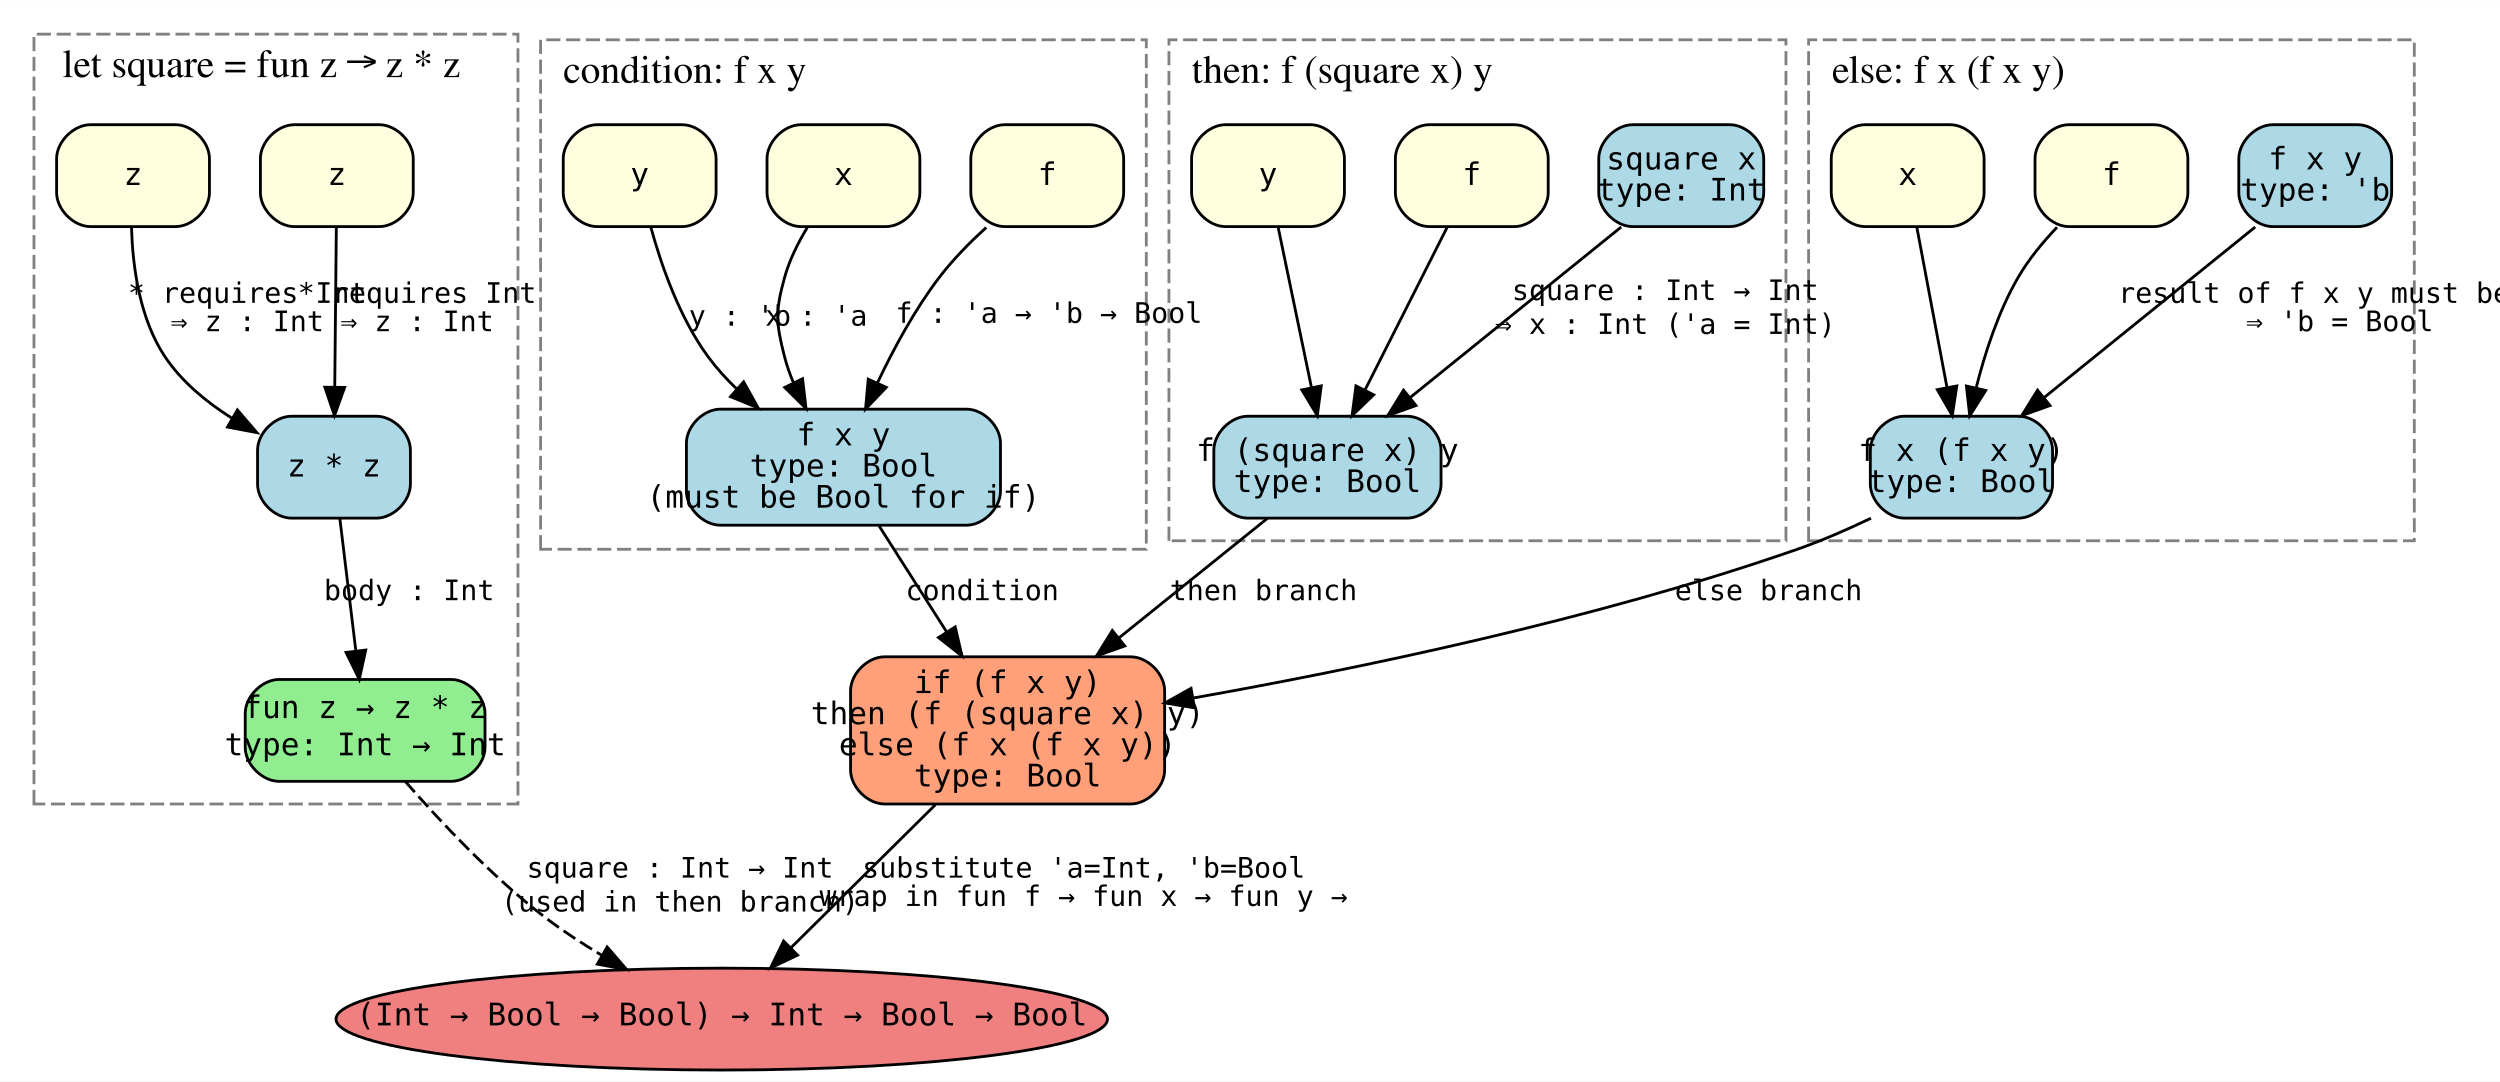
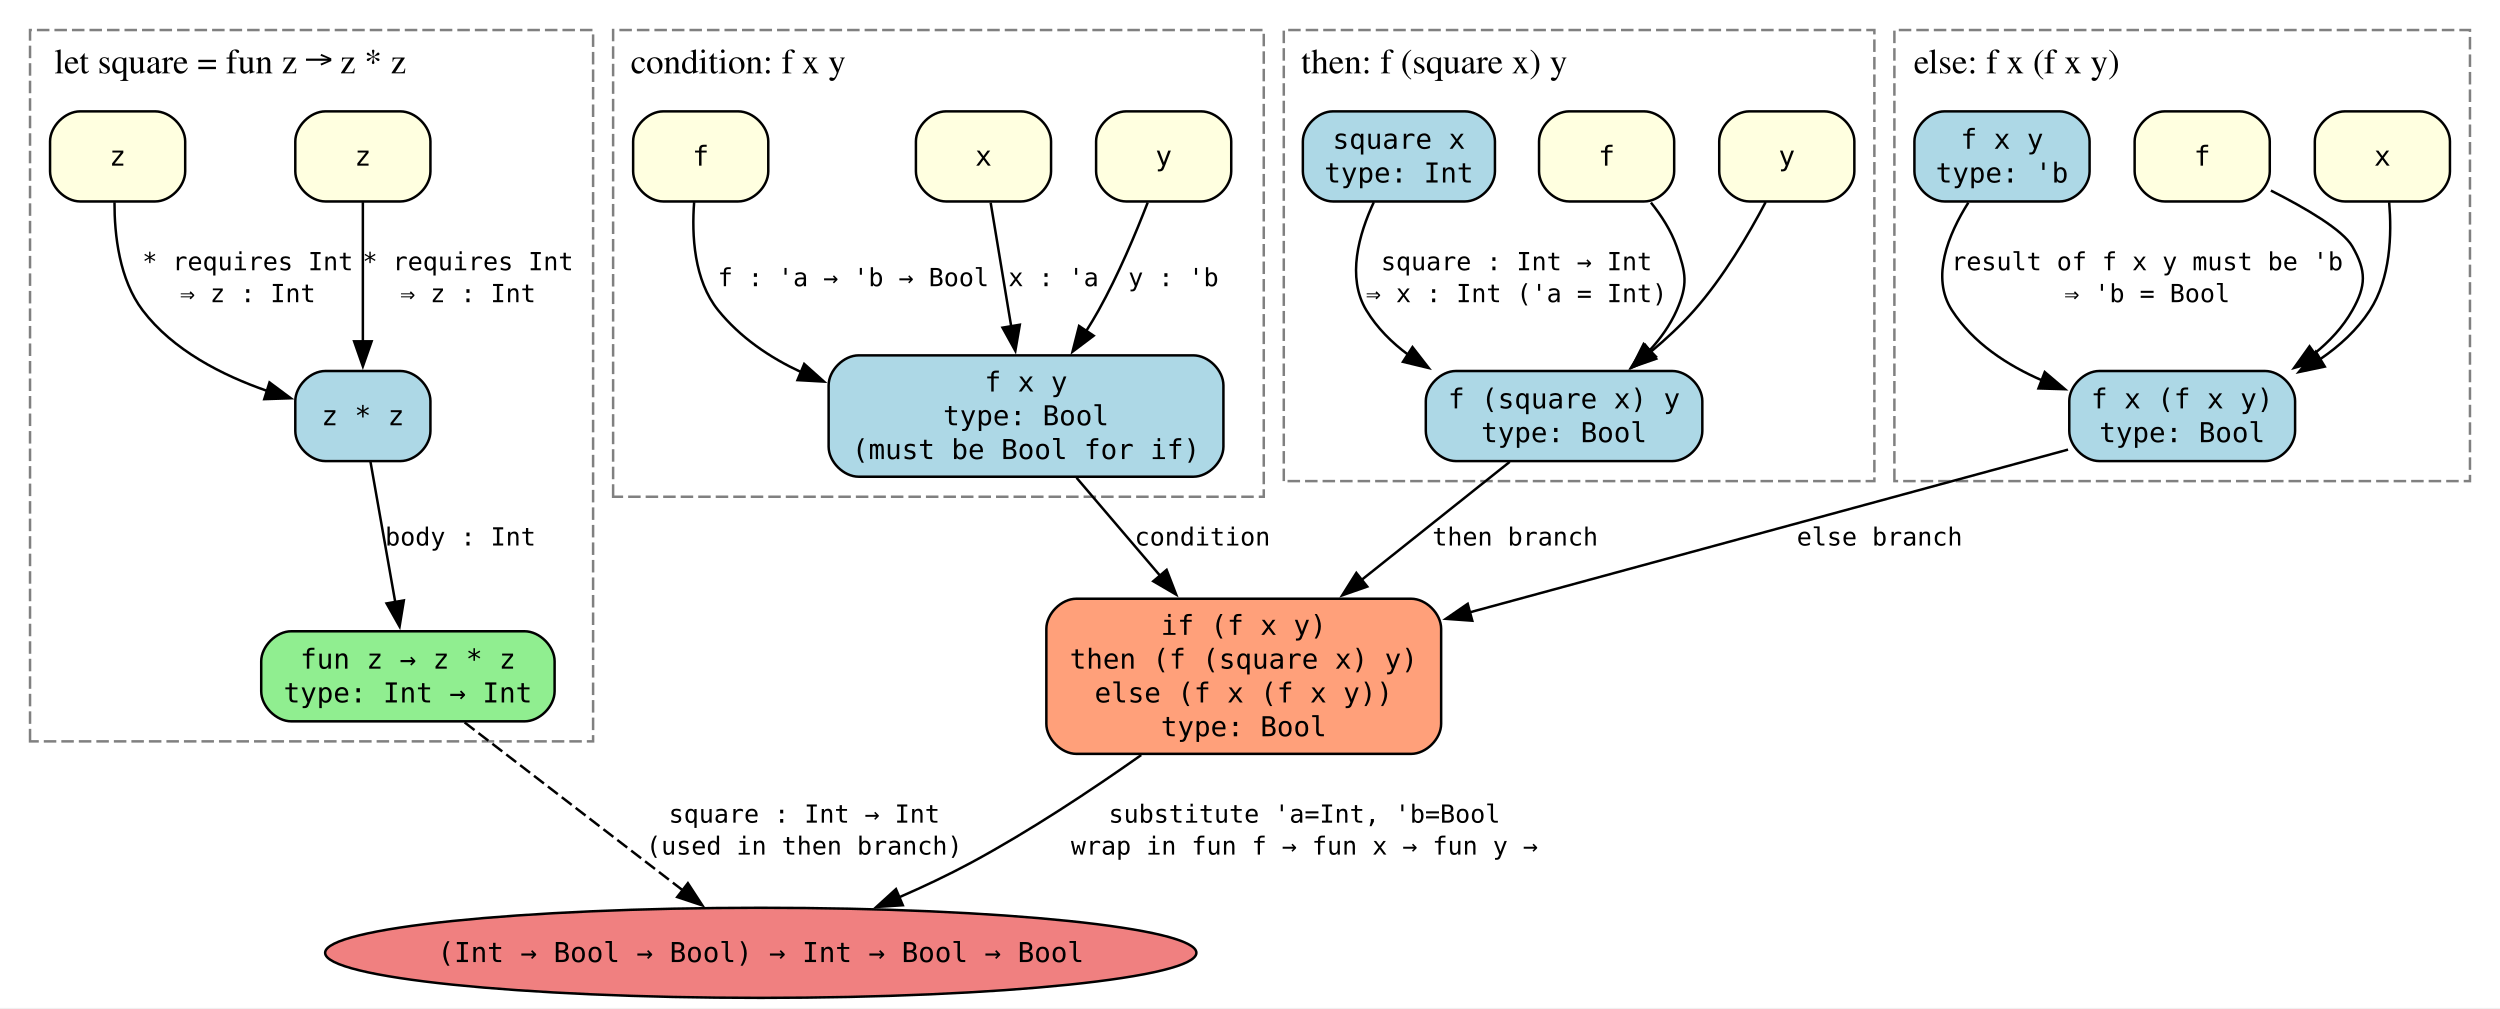
- <svg xmlns="http://www.w3.org/2000/svg" width="883pt" height="382pt" viewBox="0.00 0.00 883.28 382.00">
-   <g id="graph0" class="graph" transform="scale(1 1) rotate(0) translate(4 378)">
-     <polygon fill="white" stroke="none" points="-4,4 -4,-378 879.283,-378 879.283,4 -4,4" />
+ <svg xmlns="http://www.w3.org/2000/svg" width="999pt" height="403pt" viewBox="0.00 0.00 999.00 403.00">
+   <g id="graph0" class="graph" transform="scale(1 1) rotate(0) translate(4 398.75)">
+     <polygon fill="white" stroke="none" points="-4,4 -4,-398.75 995,-398.75 995,4 -4,4" />
    <g id="clust1" class="cluster">
-       <polygon fill="none" stroke="gray" stroke-dasharray="5,2" points="8,-94 8,-366 179,-366 179,-94 8,-94" />
-       <text text-anchor="middle" x="88.365" y="-350.8" font-family="Times,serif" font-size="14.00">let square = fun z → z * z</text>
+       <polygon fill="none" stroke="gray" stroke-dasharray="5,2" points="8,-102.5 8,-386.75 233,-386.75 233,-102.5 8,-102.5" />
+       <text xml:space="preserve" text-anchor="middle" x="88" y="-369.45" font-family="Times,serif" font-size="14.00">let square = fun z → z * z</text>
    </g>
    <g id="clust2" class="cluster">
-       <polygon fill="none" stroke="gray" stroke-dasharray="5,2" points="187,-184 187,-364 401,-364 401,-184 187,-184" />
-       <text text-anchor="middle" x="237.967" y="-348.8" font-family="Times,serif" font-size="14.00">condition: f x y</text>
+       <polygon fill="none" stroke="gray" stroke-dasharray="5,2" points="241,-200.25 241,-386.75 501,-386.75 501,-200.25 241,-200.25" />
+       <text xml:space="preserve" text-anchor="middle" x="291" y="-369.45" font-family="Times,serif" font-size="14.00">condition: f x y</text>
    </g>
    <g id="clust3" class="cluster">
-       <polygon fill="none" stroke="gray" stroke-dasharray="5,2" points="409,-187 409,-364 627,-364 627,-187 409,-187" />
-       <text text-anchor="middle" x="470.259" y="-348.8" font-family="Times,serif" font-size="14.00">then: f (square x) y</text>
+       <polygon fill="none" stroke="gray" stroke-dasharray="5,2" points="509,-206.5 509,-386.75 745,-386.75 745,-206.5 509,-206.5" />
+       <text xml:space="preserve" text-anchor="middle" x="569.12" y="-369.45" font-family="Times,serif" font-size="14.00">then: f (square x) y</text>
    </g>
    <g id="clust4" class="cluster">
-       <polygon fill="none" stroke="gray" stroke-dasharray="5,2" points="635,-187 635,-364 849,-364 849,-187 635,-187" />
-       <text text-anchor="middle" x="684.402" y="-348.8" font-family="Times,serif" font-size="14.00">else: f x (f x y)</text>
+       <polygon fill="none" stroke="gray" stroke-dasharray="5,2" points="753,-206.5 753,-386.75 983,-386.75 983,-206.5 753,-206.5" />
+       <text xml:space="preserve" text-anchor="middle" x="801.88" y="-369.45" font-family="Times,serif" font-size="14.00">else: f x (f x y)</text>
    </g>
    <g id="node1" class="node">
-       <path fill="#ffffe0" stroke="black" d="M130,-334C130,-334 100,-334 100,-334 94,-334 88,-328 88,-322 88,-322 88,-310 88,-310 88,-304 94,-298 100,-298 100,-298 130,-298 130,-298 136,-298 142,-304 142,-310 142,-310 142,-322 142,-322 142,-328 136,-334 130,-334" />
-       <text text-anchor="middle" x="115" y="-312.7" font-family="monospace" font-size="11.00">z</text>
+       <path fill="#ffffe0" stroke="black" d="M58,-354.25C58,-354.25 28,-354.25 28,-354.25 22,-354.25 16,-348.25 16,-342.25 16,-342.25 16,-330.25 16,-330.25 16,-324.25 22,-318.25 28,-318.25 28,-318.25 58,-318.25 58,-318.25 64,-318.25 70,-324.25 70,-330.25 70,-330.25 70,-342.25 70,-342.25 70,-348.25 64,-354.25 58,-354.25" />
+       <text xml:space="preserve" text-anchor="middle" x="43" y="-332.55" font-family="monospace" font-size="11.00">z</text>
    </g>
    <g id="node3" class="node">
-       <path fill="#add8e6" stroke="black" d="M129,-231C129,-231 99,-231 99,-231 93,-231 87,-225 87,-219 87,-219 87,-207 87,-207 87,-201 93,-195 99,-195 99,-195 129,-195 129,-195 135,-195 141,-201 141,-207 141,-207 141,-219 141,-219 141,-225 135,-231 129,-231" />
-       <text text-anchor="middle" x="114" y="-209.7" font-family="monospace" font-size="11.00">z * z</text>
+       <path fill="#add8e6" stroke="black" d="M156,-250.5C156,-250.5 126,-250.5 126,-250.5 120,-250.5 114,-244.5 114,-238.5 114,-238.5 114,-226.5 114,-226.5 114,-220.5 120,-214.5 126,-214.5 126,-214.5 156,-214.5 156,-214.5 162,-214.5 168,-220.5 168,-226.5 168,-226.5 168,-238.5 168,-238.5 168,-244.5 162,-250.5 156,-250.5" />
+       <text xml:space="preserve" text-anchor="middle" x="141" y="-228.8" font-family="monospace" font-size="11.00">z * z</text>
    </g>
    <g id="edge1" class="edge">
-       <path fill="none" stroke="black" d="M114.83,-297.867C114.677,-282.414 114.45,-259.416 114.271,-241.409" />
-       <polygon fill="black" stroke="black" points="117.769,-241.182 114.17,-231.217 110.77,-241.252 117.769,-241.182" />
-       <text text-anchor="middle" x="143.347" y="-271.05" font-family="monospace" font-size="10.00">* requires Int</text>
-       <text text-anchor="middle" x="143.347" y="-261.05" font-family="monospace" font-size="10.00">⇒ z : Int</text>
+       <path fill="none" stroke="black" d="M41.75,-317.93C41.71,-304.83 43.68,-287.06 53,-274.75 65.09,-258.78 84.88,-248.76 102.64,-242.59" />
+       <polygon fill="black" stroke="black" points="103.69,-245.93 112.19,-239.61 101.6,-239.25 103.69,-245.93" />
+       <text xml:space="preserve" text-anchor="middle" x="95" y="-290.75" font-family="monospace" font-size="10.00">* requires Int</text>
+       <text xml:space="preserve" text-anchor="middle" x="95" y="-278" font-family="monospace" font-size="10.00">⇒ z : Int</text>
    </g>
    <g id="node2" class="node">
-       <path fill="#ffffe0" stroke="black" d="M58,-334C58,-334 28,-334 28,-334 22,-334 16,-328 16,-322 16,-322 16,-310 16,-310 16,-304 22,-298 28,-298 28,-298 58,-298 58,-298 64,-298 70,-304 70,-310 70,-310 70,-322 70,-322 70,-328 64,-334 58,-334" />
-       <text text-anchor="middle" x="43" y="-312.7" font-family="monospace" font-size="11.00">z</text>
+       <path fill="#ffffe0" stroke="black" d="M156,-354.25C156,-354.25 126,-354.25 126,-354.25 120,-354.25 114,-348.25 114,-342.25 114,-342.25 114,-330.25 114,-330.25 114,-324.25 120,-318.25 126,-318.25 126,-318.25 156,-318.25 156,-318.25 162,-318.25 168,-324.25 168,-330.25 168,-330.25 168,-342.25 168,-342.25 168,-348.25 162,-354.25 156,-354.25" />
+       <text xml:space="preserve" text-anchor="middle" x="141" y="-332.55" font-family="monospace" font-size="11.00">z</text>
    </g>
    <g id="edge2" class="edge">
-       <path fill="none" stroke="black" d="M42.455,-297.841C42.83,-284.326 45.208,-265.567 54.306,-252 60.207,-243.2 68.908,-236.016 77.852,-230.358" />
-       <polygon fill="black" stroke="black" points="79.87,-233.235 86.783,-225.206 76.372,-227.172 79.87,-233.235" />
-       <text text-anchor="middle" x="83.347" y="-271.05" font-family="monospace" font-size="10.00">* requires Int</text>
-       <text text-anchor="middle" x="83.347" y="-261.05" font-family="monospace" font-size="10.00">⇒ z : Int</text>
+       <path fill="none" stroke="black" d="M141,-317.99C141,-302.71 141,-280.12 141,-262.14" />
+       <polygon fill="black" stroke="black" points="144.5,-262.36 141,-252.36 137.5,-262.36 144.5,-262.36" />
+       <text xml:space="preserve" text-anchor="middle" x="183" y="-290.75" font-family="monospace" font-size="10.00">* requires Int</text>
+       <text xml:space="preserve" text-anchor="middle" x="183" y="-278" font-family="monospace" font-size="10.00">⇒ z : Int</text>
    </g>
    <g id="node4" class="node">
-       <path fill="#90ee90" stroke="black" d="M155.358,-138C155.358,-138 94.642,-138 94.642,-138 88.642,-138 82.642,-132 82.642,-126 82.642,-126 82.642,-114 82.642,-114 82.642,-108 88.642,-102 94.642,-102 94.642,-102 155.358,-102 155.358,-102 161.358,-102 167.358,-108 167.358,-114 167.358,-114 167.358,-126 167.358,-126 167.358,-132 161.358,-138 155.358,-138" />
-       <text text-anchor="middle" x="125" y="-124.365" font-family="monospace" font-size="11.00">fun z → z * z</text>
-       <text text-anchor="middle" x="125" y="-111.2" font-family="monospace" font-size="11.00">type: Int → Int</text>
+       <path fill="#90ee90" stroke="black" d="M205.62,-146.5C205.62,-146.5 112.38,-146.5 112.38,-146.5 106.38,-146.5 100.38,-140.5 100.38,-134.5 100.38,-134.5 100.38,-122.5 100.38,-122.5 100.38,-116.5 106.38,-110.5 112.38,-110.5 112.38,-110.5 205.62,-110.5 205.62,-110.5 211.62,-110.5 217.62,-116.5 217.62,-122.5 217.62,-122.5 217.62,-134.5 217.62,-134.5 217.62,-140.5 211.62,-146.5 205.62,-146.5" />
+       <text xml:space="preserve" text-anchor="middle" x="159" y="-131.55" font-family="monospace" font-size="11.00">fun z → z * z</text>
+       <text xml:space="preserve" text-anchor="middle" x="159" y="-118.05" font-family="monospace" font-size="11.00">type: Int → Int</text>
    </g>
    <g id="edge3" class="edge">
-       <path fill="none" stroke="black" d="M116.069,-194.884C117.652,-181.792 119.865,-163.48 121.692,-148.363" />
-       <polygon fill="black" stroke="black" points="125.215,-148.387 122.94,-138.04 118.265,-147.547 125.215,-148.387" />
-       <text text-anchor="middle" x="140.569" y="-166" font-family="monospace" font-size="10.00">body : Int</text>
+       <path fill="none" stroke="black" d="M144.05,-214.2C146.76,-198.88 150.75,-176.24 153.93,-158.21" />
+       <polygon fill="black" stroke="black" points="157.38,-158.83 155.67,-148.38 150.48,-157.62 157.38,-158.83" />
+       <text xml:space="preserve" text-anchor="middle" x="180" y="-180.75" font-family="monospace" font-size="10.00">body : Int</text>
    </g>
    <g id="node18" class="node">
-       <ellipse fill="#f08080" stroke="black" cx="251" cy="-18" rx="136.283" ry="18" />
-       <text text-anchor="middle" x="251" y="-15.782" font-family="monospace" font-size="11.00">(Int → Bool → Bool) → Int → Bool → Bool</text>
+       <ellipse fill="#f08080" stroke="black" cx="300" cy="-18" rx="174.08" ry="18" />
+       <text xml:space="preserve" text-anchor="middle" x="300" y="-14.3" font-family="monospace" font-size="11.00">(Int → Bool → Bool) → Int → Bool → Bool</text>
    </g>
    <g id="edge16" class="edge">
-       <path fill="none" stroke="black" stroke-dasharray="5,2" d="M139.227,-101.919C151.39,-87.97 169.839,-68.296 188.498,-54 194.745,-49.214 201.723,-44.655 208.688,-40.504" />
-       <polygon fill="black" stroke="black" points="210.517,-43.49 217.449,-35.477 207.033,-37.418 210.517,-43.49" />
-       <text text-anchor="middle" x="236.251" y="-67.984" font-family="monospace" font-size="10.00">square : Int → Int</text>
-       <text text-anchor="middle" x="236.251" y="-56.016" font-family="monospace" font-size="10.00">(used in then branch)</text>
+       <path fill="none" stroke="black" stroke-dasharray="5,2" d="M181.65,-110.07C205.33,-91.85 242.64,-63.14 269.03,-42.83" />
+       <polygon fill="black" stroke="black" points="270.88,-45.83 276.67,-36.95 266.61,-40.28 270.88,-45.83" />
+       <text xml:space="preserve" text-anchor="middle" x="317.39" y="-70" font-family="monospace" font-size="10.00">square : Int → Int</text>
+       <text xml:space="preserve" text-anchor="middle" x="317.39" y="-57.25" font-family="monospace" font-size="10.00">(used in then branch)</text>
    </g>
    <g id="node5" class="node">
-       <path fill="#ffffe0" stroke="black" d="M381,-334C381,-334 351,-334 351,-334 345,-334 339,-328 339,-322 339,-322 339,-310 339,-310 339,-304 345,-298 351,-298 351,-298 381,-298 381,-298 387,-298 393,-304 393,-310 393,-310 393,-322 393,-322 393,-328 387,-334 381,-334" />
-       <text text-anchor="middle" x="366" y="-312.7" font-family="monospace" font-size="11.00">f</text>
+       <path fill="#ffffe0" stroke="black" d="M291,-354.25C291,-354.25 261,-354.25 261,-354.25 255,-354.25 249,-348.25 249,-342.25 249,-342.25 249,-330.25 249,-330.25 249,-324.25 255,-318.25 261,-318.25 261,-318.25 291,-318.25 291,-318.25 297,-318.25 303,-324.25 303,-330.25 303,-330.25 303,-342.25 303,-342.25 303,-348.25 297,-354.25 291,-354.25" />
+       <text xml:space="preserve" text-anchor="middle" x="276" y="-332.55" font-family="monospace" font-size="11.00">f</text>
    </g>
    <g id="node8" class="node">
-       <path fill="#add8e6" stroke="black" d="M337.482,-233.5C337.482,-233.5 250.518,-233.5 250.518,-233.5 244.518,-233.5 238.518,-227.5 238.518,-221.5 238.518,-221.5 238.518,-204.5 238.518,-204.5 238.518,-198.5 244.518,-192.5 250.518,-192.5 250.518,-192.5 337.482,-192.5 337.482,-192.5 343.482,-192.5 349.482,-198.5 349.482,-204.5 349.482,-204.5 349.482,-221.5 349.482,-221.5 349.482,-227.5 343.482,-233.5 337.482,-233.5" />
-       <text text-anchor="middle" x="294" y="-220.7" font-family="monospace" font-size="11.00">f x y</text>
-       <text text-anchor="middle" x="294" y="-209.7" font-family="monospace" font-size="11.00">type: Bool</text>
-       <text text-anchor="middle" x="294" y="-198.7" font-family="monospace" font-size="11.00">(must be Bool for if)</text>
+       <path fill="#add8e6" stroke="black" d="M472.88,-256.75C472.88,-256.75 339.12,-256.75 339.12,-256.75 333.12,-256.75 327.12,-250.75 327.12,-244.75 327.12,-244.75 327.12,-220.25 327.12,-220.25 327.12,-214.25 333.12,-208.25 339.12,-208.25 339.12,-208.25 472.88,-208.25 472.88,-208.25 478.88,-208.25 484.88,-214.25 484.88,-220.25 484.88,-220.25 484.88,-244.75 484.88,-244.75 484.88,-250.75 478.88,-256.75 472.88,-256.75" />
+       <text xml:space="preserve" text-anchor="middle" x="406" y="-242.3" font-family="monospace" font-size="11.00">f x y</text>
+       <text xml:space="preserve" text-anchor="middle" x="406" y="-228.8" font-family="monospace" font-size="11.00">type: Bool</text>
+       <text xml:space="preserve" text-anchor="middle" x="406" y="-215.3" font-family="monospace" font-size="11.00">(must be Bool for if)</text>
    </g>
    <g id="edge4" class="edge">
-       <path fill="none" stroke="black" d="M344.448,-297.696C338.625,-292.397 332.614,-286.294 327.817,-280 319.197,-268.688 311.719,-254.849 306.003,-242.77" />
-       <polygon fill="black" stroke="black" points="309.133,-241.197 301.808,-233.542 302.76,-244.094 309.133,-241.197" />
-       <text text-anchor="middle" x="366.591" y="-263.984" font-family="monospace" font-size="10.00">f : 'a → 'b → Bool</text>
+       <path fill="none" stroke="black" d="M273.38,-317.98C272.37,-304.73 273.28,-286.74 283,-274.75 291.79,-263.91 303.52,-255.9 316.26,-249.99" />
+       <polygon fill="black" stroke="black" points="317.36,-253.32 325.26,-246.26 314.68,-246.86 317.36,-253.32" />
+       <text xml:space="preserve" text-anchor="middle" x="337" y="-284.38" font-family="monospace" font-size="10.00">f : 'a → 'b → Bool</text>
    </g>
    <g id="node6" class="node">
-       <path fill="#ffffe0" stroke="black" d="M309,-334C309,-334 279,-334 279,-334 273,-334 267,-328 267,-322 267,-322 267,-310 267,-310 267,-304 273,-298 279,-298 279,-298 309,-298 309,-298 315,-298 321,-304 321,-310 321,-310 321,-322 321,-322 321,-328 315,-334 309,-334" />
-       <text text-anchor="middle" x="294" y="-312.7" font-family="monospace" font-size="11.00">x</text>
+       <path fill="#ffffe0" stroke="black" d="M404,-354.25C404,-354.25 374,-354.25 374,-354.25 368,-354.25 362,-348.25 362,-342.25 362,-342.25 362,-330.25 362,-330.25 362,-324.25 368,-318.25 374,-318.25 374,-318.25 404,-318.25 404,-318.25 410,-318.25 416,-324.25 416,-330.25 416,-330.25 416,-342.25 416,-342.25 416,-348.25 410,-354.25 404,-354.25" />
+       <text xml:space="preserve" text-anchor="middle" x="389" y="-332.55" font-family="monospace" font-size="11.00">x</text>
    </g>
    <g id="edge5" class="edge">
-       <path fill="none" stroke="black" d="M281.227,-297.674C277.952,-292.282 274.88,-286.135 273.194,-280 269.897,-268 270.11,-264.056 273.194,-252 273.971,-248.965 275.046,-245.911 276.301,-242.925" />
-       <polygon fill="black" stroke="black" points="279.549,-244.249 280.782,-233.726 273.256,-241.183 279.549,-244.249" />
-       <text text-anchor="middle" x="284.403" y="-263" font-family="monospace" font-size="10.00">x : 'a</text>
+       <path fill="none" stroke="black" d="M391.87,-317.77C393.86,-305.69 396.57,-289.24 399,-274.75 399.36,-272.6 399.73,-270.39 400.11,-268.16" />
+       <polygon fill="black" stroke="black" points="403.52,-268.99 401.73,-258.55 396.61,-267.82 403.52,-268.99" />
+       <text xml:space="preserve" text-anchor="middle" x="417" y="-284.38" font-family="monospace" font-size="10.00">x : 'a</text>
    </g>
    <g id="node7" class="node">
-       <path fill="#ffffe0" stroke="black" d="M237,-334C237,-334 207,-334 207,-334 201,-334 195,-328 195,-322 195,-322 195,-310 195,-310 195,-304 201,-298 207,-298 207,-298 237,-298 237,-298 243,-298 249,-304 249,-310 249,-310 249,-322 249,-322 249,-328 243,-334 237,-334" />
-       <text text-anchor="middle" x="222" y="-312.7" font-family="monospace" font-size="11.00">y</text>
+       <path fill="#ffffe0" stroke="black" d="M476,-354.25C476,-354.25 446,-354.25 446,-354.25 440,-354.25 434,-348.25 434,-342.25 434,-342.25 434,-330.25 434,-330.25 434,-324.25 440,-318.25 446,-318.25 446,-318.25 476,-318.25 476,-318.25 482,-318.25 488,-324.25 488,-330.25 488,-330.25 488,-342.25 488,-342.25 488,-348.25 482,-354.25 476,-354.25" />
+       <text xml:space="preserve" text-anchor="middle" x="461" y="-332.55" font-family="monospace" font-size="11.00">y</text>
    </g>
    <g id="edge6" class="edge">
-       <path fill="none" stroke="black" d="M225.958,-297.74C229.63,-284.344 236.076,-265.792 246.194,-252 249.099,-248.041 252.517,-244.271 256.168,-240.75" />
-       <polygon fill="black" stroke="black" points="258.738,-243.149 263.899,-233.896 254.094,-237.911 258.738,-243.149" />
-       <text text-anchor="middle" x="257.403" y="-263" font-family="monospace" font-size="10.00">y : 'b</text>
+       <path fill="none" stroke="black" d="M454.63,-317.85C449.85,-305.51 442.8,-288.72 435,-274.75 433.44,-271.96 431.73,-269.12 429.95,-266.31" />
+       <polygon fill="black" stroke="black" points="433.02,-264.6 424.57,-258.21 427.19,-268.48 433.02,-264.6" />
+       <text xml:space="preserve" text-anchor="middle" x="464.91" y="-284.38" font-family="monospace" font-size="10.00">y : 'b</text>
    </g>
    <g id="node17" class="node">
-       <path fill="#ffa07a" stroke="black" d="M395.482,-146C395.482,-146 308.518,-146 308.518,-146 302.518,-146 296.518,-140 296.518,-134 296.518,-134 296.518,-106 296.518,-106 296.518,-100 302.518,-94 308.518,-94 308.518,-94 395.482,-94 395.482,-94 401.482,-94 407.482,-100 407.482,-106 407.482,-106 407.482,-134 407.482,-134 407.482,-140 401.482,-146 395.482,-146" />
-       <text text-anchor="middle" x="352" y="-133.2" font-family="monospace" font-size="11.00">if (f x y)</text>
-       <text text-anchor="middle" x="352" y="-122.2" font-family="monospace" font-size="11.00">then (f (square x) y)</text>
-       <text text-anchor="middle" x="352" y="-111.2" font-family="monospace" font-size="11.00">else (f x (f x y))</text>
-       <text text-anchor="middle" x="352" y="-100.2" font-family="monospace" font-size="11.00">type: Bool</text>
+       <path fill="#ffa07a" stroke="black" d="M559.88,-159.5C559.88,-159.5 426.12,-159.5 426.12,-159.5 420.12,-159.5 414.12,-153.5 414.12,-147.5 414.12,-147.5 414.12,-109.5 414.12,-109.5 414.12,-103.5 420.12,-97.5 426.12,-97.5 426.12,-97.5 559.88,-97.5 559.88,-97.5 565.88,-97.5 571.88,-103.5 571.88,-109.5 571.88,-109.5 571.88,-147.5 571.88,-147.5 571.88,-153.5 565.88,-159.5 559.88,-159.5" />
+       <text xml:space="preserve" text-anchor="middle" x="493" y="-145.05" font-family="monospace" font-size="11.00">if (f x y)</text>
+       <text xml:space="preserve" text-anchor="middle" x="493" y="-131.55" font-family="monospace" font-size="11.00">then (f (square x) y)</text>
+       <text xml:space="preserve" text-anchor="middle" x="493" y="-118.05" font-family="monospace" font-size="11.00">else (f x (f x y))</text>
+       <text xml:space="preserve" text-anchor="middle" x="493" y="-104.55" font-family="monospace" font-size="11.00">type: Bool</text>
    </g>
    <g id="edge13" class="edge">
-       <path fill="none" stroke="black" d="M306.585,-192.254C313.569,-181.297 322.447,-167.367 330.498,-154.737" />
-       <polygon fill="black" stroke="black" points="333.482,-156.566 335.905,-146.252 327.579,-152.804 333.482,-156.566" />
-       <text text-anchor="middle" x="343.015" y="-166" font-family="monospace" font-size="10.00">condition</text>
+       <path fill="none" stroke="black" d="M426.18,-207.84C436.14,-196.16 448.43,-181.76 459.73,-168.5" />
+       <polygon fill="black" stroke="black" points="462.18,-171.03 466,-161.15 456.85,-166.49 462.18,-171.03" />
+       <text xml:space="preserve" text-anchor="middle" x="476.5" y="-180.75" font-family="monospace" font-size="10.00">condition</text>
    </g>
    <g id="node9" class="node">
-       <path fill="#add8e6" stroke="black" d="M607.143,-334C607.143,-334 572.857,-334 572.857,-334 566.857,-334 560.857,-328 560.857,-322 560.857,-322 560.857,-310 560.857,-310 560.857,-304 566.857,-298 572.857,-298 572.857,-298 607.143,-298 607.143,-298 613.143,-298 619.143,-304 619.143,-310 619.143,-310 619.143,-322 619.143,-322 619.143,-328 613.143,-334 607.143,-334" />
-       <text text-anchor="middle" x="590" y="-318.2" font-family="monospace" font-size="11.00">square x</text>
-       <text text-anchor="middle" x="590" y="-307.2" font-family="monospace" font-size="11.00">type: Int</text>
+       <path fill="#add8e6" stroke="black" d="M581.38,-354.25C581.38,-354.25 528.62,-354.25 528.62,-354.25 522.62,-354.25 516.62,-348.25 516.62,-342.25 516.62,-342.25 516.62,-330.25 516.62,-330.25 516.62,-324.25 522.62,-318.25 528.62,-318.25 528.62,-318.25 581.38,-318.25 581.38,-318.25 587.38,-318.25 593.38,-324.25 593.38,-330.25 593.38,-330.25 593.38,-342.25 593.38,-342.25 593.38,-348.25 587.38,-354.25 581.38,-354.25" />
+       <text xml:space="preserve" text-anchor="middle" x="555" y="-339.3" font-family="monospace" font-size="11.00">square x</text>
+       <text xml:space="preserve" text-anchor="middle" x="555" y="-325.8" font-family="monospace" font-size="11.00">type: Int</text>
    </g>
    <g id="node12" class="node">
-       <path fill="#add8e6" stroke="black" d="M493.139,-231C493.139,-231 436.861,-231 436.861,-231 430.861,-231 424.861,-225 424.861,-219 424.861,-219 424.861,-207 424.861,-207 424.861,-201 430.861,-195 436.861,-195 436.861,-195 493.139,-195 493.139,-195 499.139,-195 505.139,-201 505.139,-207 505.139,-207 505.139,-219 505.139,-219 505.139,-225 499.139,-231 493.139,-231" />
-       <text text-anchor="middle" x="465" y="-215.2" font-family="monospace" font-size="11.00">f (square x) y</text>
-       <text text-anchor="middle" x="465" y="-204.2" font-family="monospace" font-size="11.00">type: Bool</text>
+       <path fill="#add8e6" stroke="black" d="M664.25,-250.5C664.25,-250.5 577.75,-250.5 577.75,-250.5 571.75,-250.5 565.75,-244.5 565.75,-238.5 565.75,-238.5 565.75,-226.5 565.75,-226.5 565.75,-220.5 571.75,-214.5 577.75,-214.5 577.75,-214.5 664.25,-214.5 664.25,-214.5 670.25,-214.5 676.25,-220.5 676.25,-226.5 676.25,-226.5 676.25,-238.5 676.25,-238.5 676.25,-244.5 670.25,-250.5 664.25,-250.5" />
+       <text xml:space="preserve" text-anchor="middle" x="621" y="-235.55" font-family="monospace" font-size="11.00">f (square x) y</text>
+       <text xml:space="preserve" text-anchor="middle" x="621" y="-222.05" font-family="monospace" font-size="11.00">type: Bool</text>
    </g>
    <g id="edge7" class="edge">
-       <path fill="none" stroke="black" d="M568.795,-297.867C548.324,-281.325 517.153,-256.139 494.312,-237.684" />
-       <polygon fill="black" stroke="black" points="496.287,-234.78 486.309,-231.217 491.887,-240.225 496.287,-234.78" />
-       <text text-anchor="middle" x="584.352" y="-272.034" font-family="monospace" font-size="10.00">square : Int → Int</text>
-       <text text-anchor="middle" x="584.352" y="-260.066" font-family="monospace" font-size="10.00">⇒ x : Int ('a = Int)</text>
+       <path fill="none" stroke="black" d="M544.98,-317.97C539.03,-305.23 534.04,-287.89 542,-274.75 546.24,-267.75 552.11,-261.87 558.75,-256.97" />
+       <polygon fill="black" stroke="black" points="560.43,-260.05 566.93,-251.68 556.63,-254.17 560.43,-260.05" />
+       <text xml:space="preserve" text-anchor="middle" x="602" y="-290.75" font-family="monospace" font-size="10.00">square : Int → Int</text>
+       <text xml:space="preserve" text-anchor="middle" x="602" y="-278" font-family="monospace" font-size="10.00">⇒ x : Int ('a = Int)</text>
    </g>
    <g id="node10" class="node">
-       <path fill="#ffffe0" stroke="black" d="M531,-334C531,-334 501,-334 501,-334 495,-334 489,-328 489,-322 489,-322 489,-310 489,-310 489,-304 495,-298 501,-298 501,-298 531,-298 531,-298 537,-298 543,-304 543,-310 543,-310 543,-322 543,-322 543,-328 537,-334 531,-334" />
-       <text text-anchor="middle" x="516" y="-312.7" font-family="monospace" font-size="11.00">f</text>
+       <path fill="#ffffe0" stroke="black" d="M653,-354.25C653,-354.25 623,-354.25 623,-354.25 617,-354.25 611,-348.25 611,-342.25 611,-342.25 611,-330.25 611,-330.25 611,-324.25 617,-318.25 623,-318.25 623,-318.25 653,-318.25 653,-318.25 659,-318.25 665,-324.25 665,-330.25 665,-330.25 665,-342.25 665,-342.25 665,-348.25 659,-354.25 653,-354.25" />
+       <text xml:space="preserve" text-anchor="middle" x="638" y="-332.55" font-family="monospace" font-size="11.00">f</text>
    </g>
    <g id="edge8" class="edge">
-       <path fill="none" stroke="black" d="M507.349,-297.867C499.362,-282.051 487.385,-258.332 478.204,-240.15" />
-       <polygon fill="black" stroke="black" points="481.326,-238.566 473.694,-231.217 475.077,-241.721 481.326,-238.566" />
+       <path fill="none" stroke="black" d="M655.71,-317.8C659.9,-312.59 663.78,-306.56 666,-300.25 669.75,-289.56 670.56,-285.12 666,-274.75 663.44,-268.93 659.61,-263.57 655.24,-258.78" />
+       <polygon fill="black" stroke="black" points="657.67,-256.26 648.05,-251.84 652.81,-261.3 657.67,-256.26" />
    </g>
    <g id="node11" class="node">
-       <path fill="#ffffe0" stroke="black" d="M459,-334C459,-334 429,-334 429,-334 423,-334 417,-328 417,-322 417,-322 417,-310 417,-310 417,-304 423,-298 429,-298 429,-298 459,-298 459,-298 465,-298 471,-304 471,-310 471,-310 471,-322 471,-322 471,-328 465,-334 459,-334" />
-       <text text-anchor="middle" x="444" y="-312.7" font-family="monospace" font-size="11.00">y</text>
+       <path fill="#ffffe0" stroke="black" d="M725,-354.25C725,-354.25 695,-354.25 695,-354.25 689,-354.25 683,-348.25 683,-342.25 683,-342.25 683,-330.25 683,-330.25 683,-324.25 689,-318.25 695,-318.25 695,-318.25 725,-318.25 725,-318.25 731,-318.25 737,-324.25 737,-330.25 737,-330.25 737,-342.25 737,-342.25 737,-348.25 731,-354.25 725,-354.25" />
+       <text xml:space="preserve" text-anchor="middle" x="710" y="-332.55" font-family="monospace" font-size="11.00">y</text>
    </g>
    <g id="edge9" class="edge">
-       <path fill="none" stroke="black" d="M447.562,-297.867C450.79,-282.341 455.602,-259.2 459.354,-241.156" />
-       <polygon fill="black" stroke="black" points="462.811,-241.72 461.42,-231.217 455.958,-240.295 462.811,-241.72" />
+       <path fill="none" stroke="black" d="M701.56,-318C694.85,-305.27 684.67,-287.93 673,-274.75 667.82,-268.89 661.73,-263.24 655.58,-258.1" />
+       <polygon fill="black" stroke="black" points="657.81,-255.4 647.8,-251.91 653.45,-260.88 657.81,-255.4" />
    </g>
    <g id="edge14" class="edge">
-       <path fill="none" stroke="black" d="M443.746,-194.884C428.998,-183.007 408.917,-166.836 391.301,-152.649" />
-       <polygon fill="black" stroke="black" points="393.393,-149.84 383.409,-146.294 389.002,-155.292 393.393,-149.84" />
-       <text text-anchor="middle" x="442.409" y="-166" font-family="monospace" font-size="10.00">then branch</text>
+       <path fill="none" stroke="black" d="M599.29,-214.2C583.07,-201.27 560.3,-183.13 539.99,-166.94" />
+       <polygon fill="black" stroke="black" points="542.35,-164.35 532.35,-160.86 537.99,-169.82 542.35,-164.35" />
+       <text xml:space="preserve" text-anchor="middle" x="601.46" y="-180.75" font-family="monospace" font-size="10.00">then branch</text>
    </g>
    <g id="node13" class="node">
-       <path fill="#add8e6" stroke="black" d="M829,-334C829,-334 799,-334 799,-334 793,-334 787,-328 787,-322 787,-322 787,-310 787,-310 787,-304 793,-298 799,-298 799,-298 829,-298 829,-298 835,-298 841,-304 841,-310 841,-310 841,-322 841,-322 841,-328 835,-334 829,-334" />
-       <text text-anchor="middle" x="814" y="-318.2" font-family="monospace" font-size="11.00">f x y</text>
-       <text text-anchor="middle" x="814" y="-307.2" font-family="monospace" font-size="11.00">type: 'b</text>
+       <path fill="#add8e6" stroke="black" d="M819,-354.25C819,-354.25 773,-354.25 773,-354.25 767,-354.25 761,-348.25 761,-342.25 761,-342.25 761,-330.25 761,-330.25 761,-324.25 767,-318.25 773,-318.25 773,-318.25 819,-318.25 819,-318.25 825,-318.25 831,-324.25 831,-330.25 831,-330.25 831,-342.25 831,-342.25 831,-348.25 825,-354.25 819,-354.25" />
+       <text xml:space="preserve" text-anchor="middle" x="796" y="-339.3" font-family="monospace" font-size="11.00">f x y</text>
+       <text xml:space="preserve" text-anchor="middle" x="796" y="-325.8" font-family="monospace" font-size="11.00">type: 'b</text>
    </g>
    <g id="node16" class="node">
-       <path fill="#add8e6" stroke="black" d="M709.19,-231C709.19,-231 668.81,-231 668.81,-231 662.81,-231 656.81,-225 656.81,-219 656.81,-219 656.81,-207 656.81,-207 656.81,-201 662.81,-195 668.81,-195 668.81,-195 709.19,-195 709.19,-195 715.19,-195 721.19,-201 721.19,-207 721.19,-207 721.19,-219 721.19,-219 721.19,-225 715.19,-231 709.19,-231" />
-       <text text-anchor="middle" x="689" y="-215.2" font-family="monospace" font-size="11.00">f x (f x y)</text>
-       <text text-anchor="middle" x="689" y="-204.2" font-family="monospace" font-size="11.00">type: Bool</text>
+       <path fill="#add8e6" stroke="black" d="M901.12,-250.5C901.12,-250.5 834.88,-250.5 834.88,-250.5 828.88,-250.5 822.88,-244.5 822.88,-238.5 822.88,-238.5 822.88,-226.5 822.88,-226.5 822.88,-220.5 828.88,-214.5 834.88,-214.5 834.88,-214.5 901.12,-214.5 901.12,-214.5 907.12,-214.5 913.12,-220.5 913.12,-226.5 913.12,-226.5 913.12,-238.5 913.12,-238.5 913.12,-244.5 907.12,-250.5 901.12,-250.5" />
+       <text xml:space="preserve" text-anchor="middle" x="868" y="-235.55" font-family="monospace" font-size="11.00">f x (f x y)</text>
+       <text xml:space="preserve" text-anchor="middle" x="868" y="-222.05" font-family="monospace" font-size="11.00">type: Bool</text>
    </g>
    <g id="edge10" class="edge">
-       <path fill="none" stroke="black" d="M792.795,-297.867C772.324,-281.325 741.153,-256.139 718.312,-237.684" />
-       <polygon fill="black" stroke="black" points="720.287,-234.78 710.309,-231.217 715.887,-240.225 720.287,-234.78" />
-       <text text-anchor="middle" x="822.642" y="-271.05" font-family="monospace" font-size="10.00">result of f x y must be 'b</text>
-       <text text-anchor="middle" x="822.642" y="-261.05" font-family="monospace" font-size="10.00">⇒ 'b = Bool</text>
+       <path fill="none" stroke="black" d="M782.55,-317.79C774.55,-305.11 767.46,-287.94 776,-274.75 784.42,-261.74 798.02,-252.8 812.2,-246.67" />
+       <polygon fill="black" stroke="black" points="813.08,-250.08 821.16,-243.22 810.57,-243.54 813.08,-250.08" />
+       <text xml:space="preserve" text-anchor="middle" x="854" y="-290.75" font-family="monospace" font-size="10.00">result of f x y must be 'b</text>
+       <text xml:space="preserve" text-anchor="middle" x="854" y="-278" font-family="monospace" font-size="10.00">⇒ 'b = Bool</text>
    </g>
    <g id="node14" class="node">
-       <path fill="#ffffe0" stroke="black" d="M757,-334C757,-334 727,-334 727,-334 721,-334 715,-328 715,-322 715,-322 715,-310 715,-310 715,-304 721,-298 727,-298 727,-298 757,-298 757,-298 763,-298 769,-304 769,-310 769,-310 769,-322 769,-322 769,-328 763,-334 757,-334" />
-       <text text-anchor="middle" x="742" y="-312.7" font-family="monospace" font-size="11.00">f</text>
+       <path fill="#ffffe0" stroke="black" d="M891,-354.25C891,-354.25 861,-354.25 861,-354.25 855,-354.25 849,-348.25 849,-342.25 849,-342.25 849,-330.25 849,-330.25 849,-324.25 855,-318.25 861,-318.25 861,-318.25 891,-318.25 891,-318.25 897,-318.25 903,-324.25 903,-330.25 903,-330.25 903,-342.25 903,-342.25 903,-348.25 897,-354.25 891,-354.25" />
+       <text xml:space="preserve" text-anchor="middle" x="876" y="-332.55" font-family="monospace" font-size="11.00">f</text>
    </g>
    <g id="edge11" class="edge">
-       <path fill="none" stroke="black" d="M722.777,-297.78C717.735,-292.482 712.684,-286.359 709,-280 702.06,-268.022 697.309,-253.4 694.186,-240.966" />
-       <polygon fill="black" stroke="black" points="697.579,-240.106 691.932,-231.142 690.757,-241.671 697.579,-240.106" />
+       <path fill="none" stroke="black" d="M903.45,-322.6C917.39,-315.56 932.19,-306.89 936,-300.25 941.64,-290.42 941.56,-284.63 936,-274.75 932.22,-268.04 926.86,-262.3 920.79,-257.42" />
+       <polygon fill="black" stroke="black" points="922.92,-254.63 912.73,-251.74 918.89,-260.36 922.92,-254.63" />
    </g>
    <g id="node15" class="node">
-       <path fill="#ffffe0" stroke="black" d="M685,-334C685,-334 655,-334 655,-334 649,-334 643,-328 643,-322 643,-322 643,-310 643,-310 643,-304 649,-298 655,-298 655,-298 685,-298 685,-298 691,-298 697,-304 697,-310 697,-310 697,-322 697,-322 697,-328 691,-334 685,-334" />
-       <text text-anchor="middle" x="670" y="-312.7" font-family="monospace" font-size="11.00">x</text>
+       <path fill="#ffffe0" stroke="black" d="M963,-354.25C963,-354.25 933,-354.25 933,-354.25 927,-354.25 921,-348.25 921,-342.25 921,-342.25 921,-330.25 921,-330.25 921,-324.25 927,-318.25 933,-318.25 933,-318.25 963,-318.25 963,-318.25 969,-318.25 975,-324.25 975,-330.25 975,-330.25 975,-342.25 975,-342.25 975,-348.25 969,-354.25 963,-354.25" />
+       <text xml:space="preserve" text-anchor="middle" x="948" y="-332.55" font-family="monospace" font-size="11.00">x</text>
    </g>
    <g id="edge12" class="edge">
-       <path fill="none" stroke="black" d="M673.223,-297.867C676.144,-282.341 680.497,-259.2 683.891,-241.156" />
-       <polygon fill="black" stroke="black" points="687.352,-241.692 685.761,-231.217 680.473,-240.398 687.352,-241.692" />
+       <path fill="none" stroke="black" d="M950.71,-317.95C951.81,-305.04 951.26,-287.48 943,-274.75 937.94,-266.95 930.88,-260.5 923.09,-255.2" />
+       <polygon fill="black" stroke="black" points="924.98,-252.26 914.61,-250.08 921.36,-258.25 924.98,-252.26" />
    </g>
    <g id="edge15" class="edge">
-       <path fill="none" stroke="black" d="M657.037,-194.967C648.718,-190.981 639.656,-187.022 631,-184 559.796,-159.139 474.876,-141.602 417.578,-131.449" />
-       <polygon fill="black" stroke="black" points="418.018,-127.973 407.565,-129.701 416.814,-134.869 418.018,-127.973" />
-       <text text-anchor="middle" x="620.85" y="-166" font-family="monospace" font-size="10.00">else branch</text>
+       <path fill="none" stroke="black" d="M822.39,-219.09C763.23,-203 658.68,-174.57 583.22,-154.04" />
+       <polygon fill="black" stroke="black" points="584.33,-150.71 573.76,-151.47 582.49,-157.47 584.33,-150.71" />
+       <text xml:space="preserve" text-anchor="middle" x="747.09" y="-180.75" font-family="monospace" font-size="10.00">else branch</text>
    </g>
    <g id="edge17" class="edge">
-       <path fill="none" stroke="black" d="M326.513,-93.766C310.845,-78.252 290.878,-58.483 275.412,-43.17" />
-       <polygon fill="black" stroke="black" points="277.788,-40.597 268.219,-36.049 272.863,-45.572 277.788,-40.597" />
-       <text text-anchor="middle" x="378.862" y="-67.984" font-family="monospace" font-size="10.00">substitute 'a=Int, 'b=Bool</text>
-       <text text-anchor="middle" x="378.862" y="-57.984" font-family="monospace" font-size="10.00">wrap in fun f → fun x → fun y →</text>
+       <path fill="none" stroke="black" d="M452.03,-97.04C432.09,-82.96 407.41,-66.61 384,-54 374.91,-49.1 364.98,-44.43 355.24,-40.17" />
+       <polygon fill="black" stroke="black" points="356.76,-37.02 346.19,-36.33 354.03,-43.46 356.76,-37.02" />
+       <text xml:space="preserve" text-anchor="middle" x="517.25" y="-70" font-family="monospace" font-size="10.00">substitute 'a=Int, 'b=Bool</text>
+       <text xml:space="preserve" text-anchor="middle" x="517.25" y="-57.25" font-family="monospace" font-size="10.00">wrap in fun f → fun x → fun y →</text>
    </g>
  </g>
</svg>
